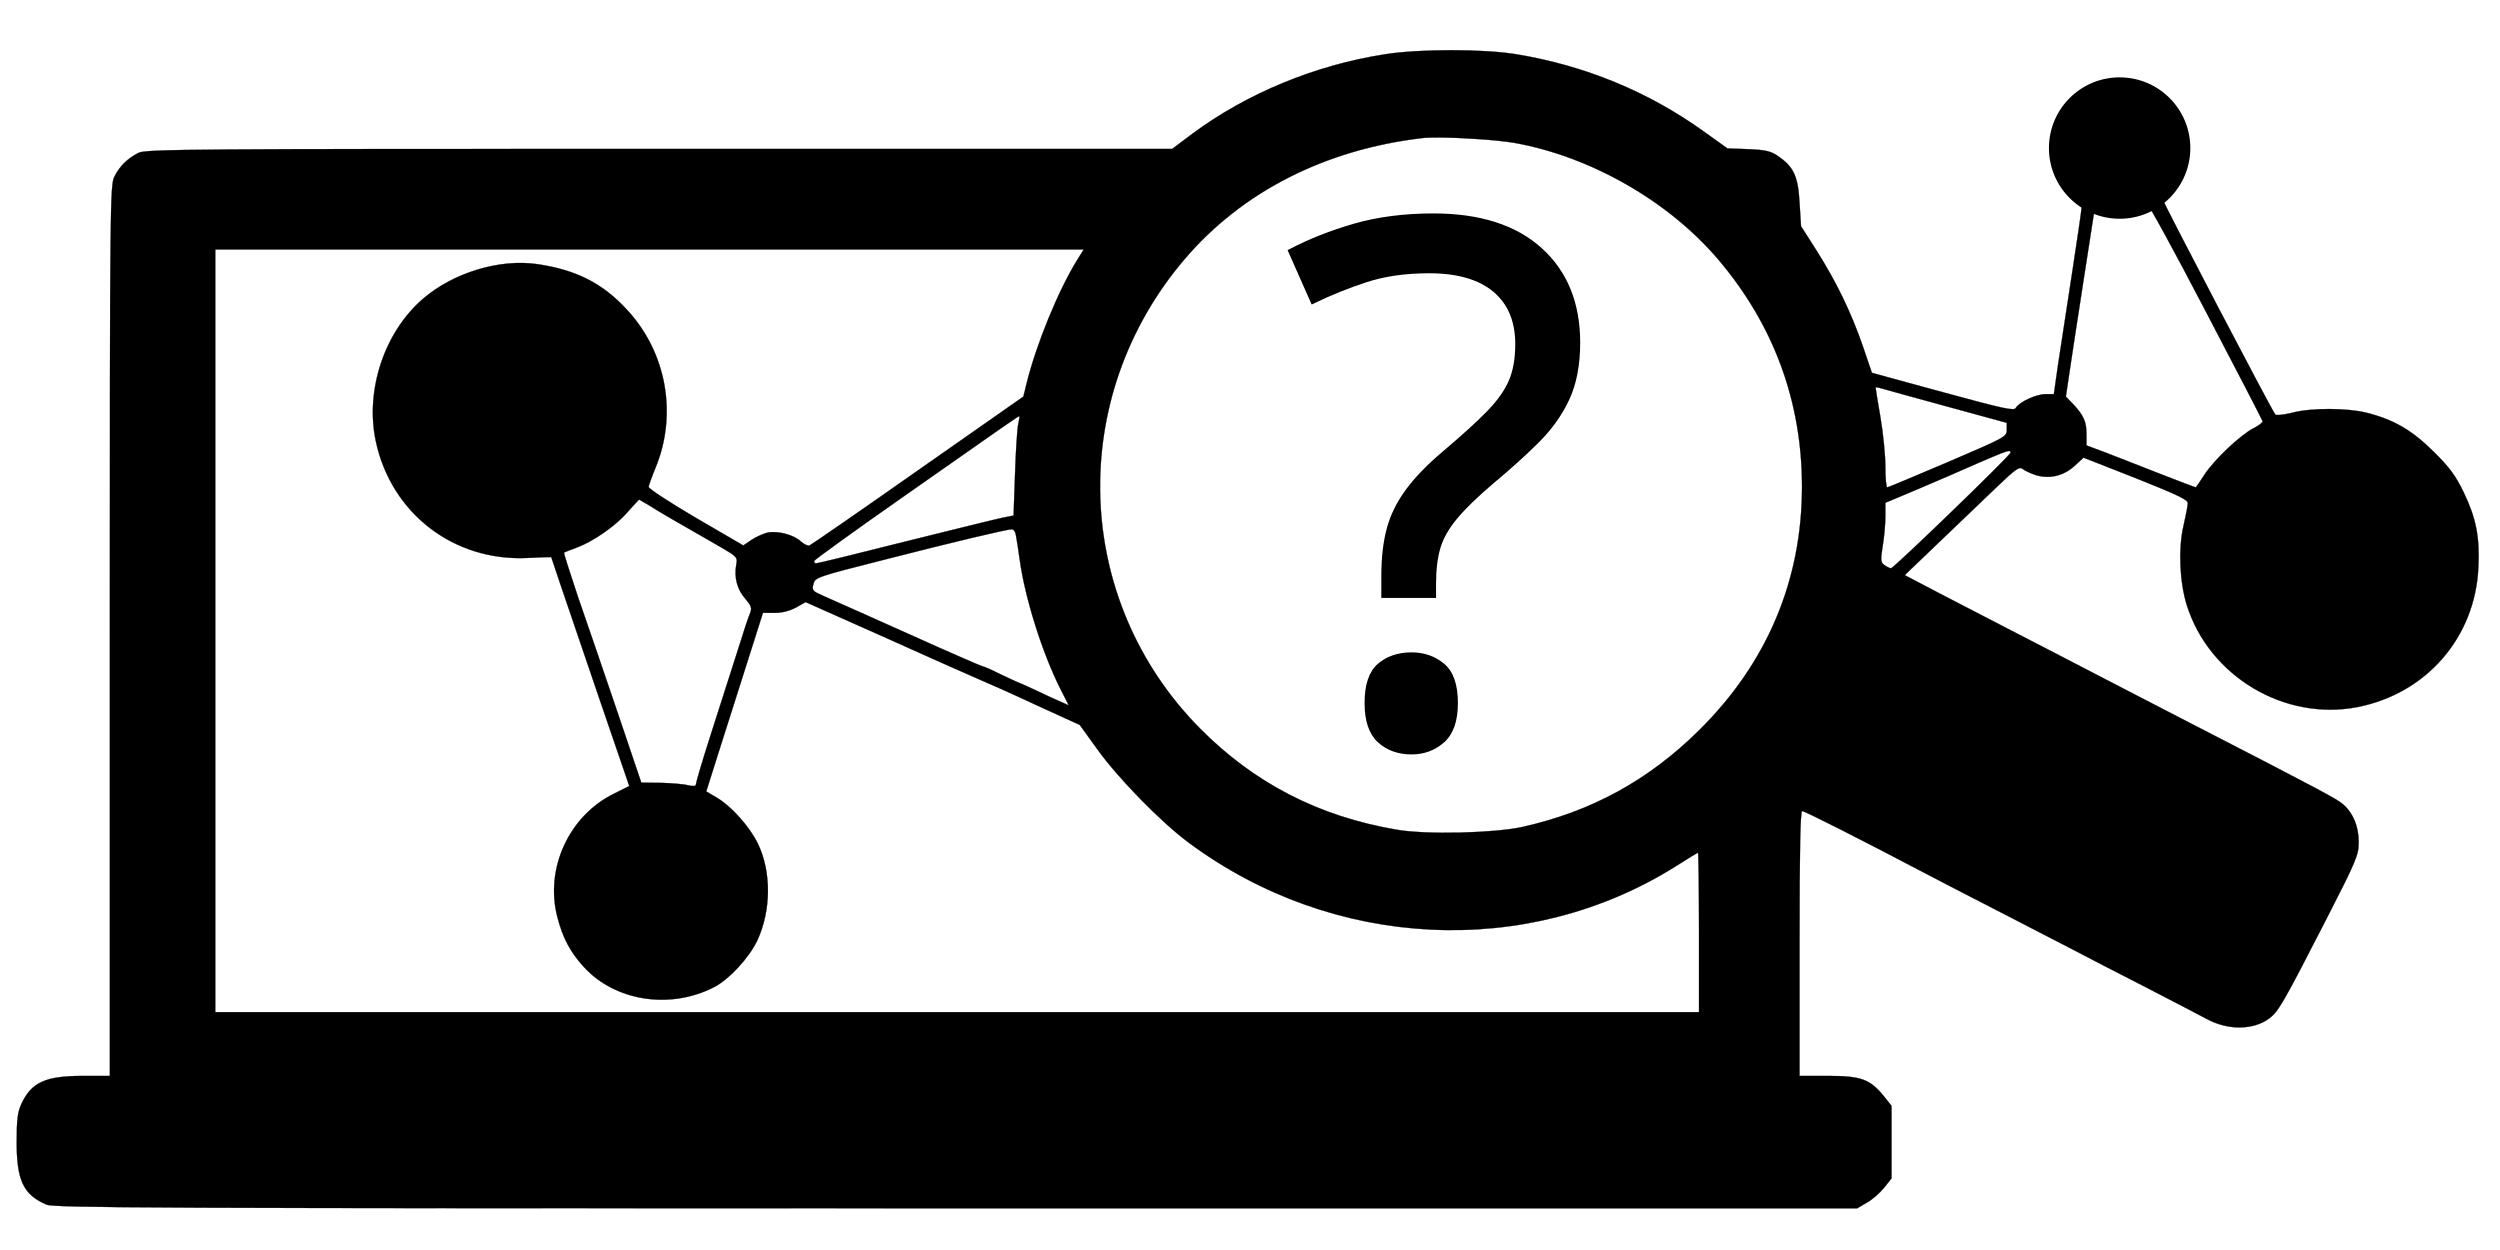
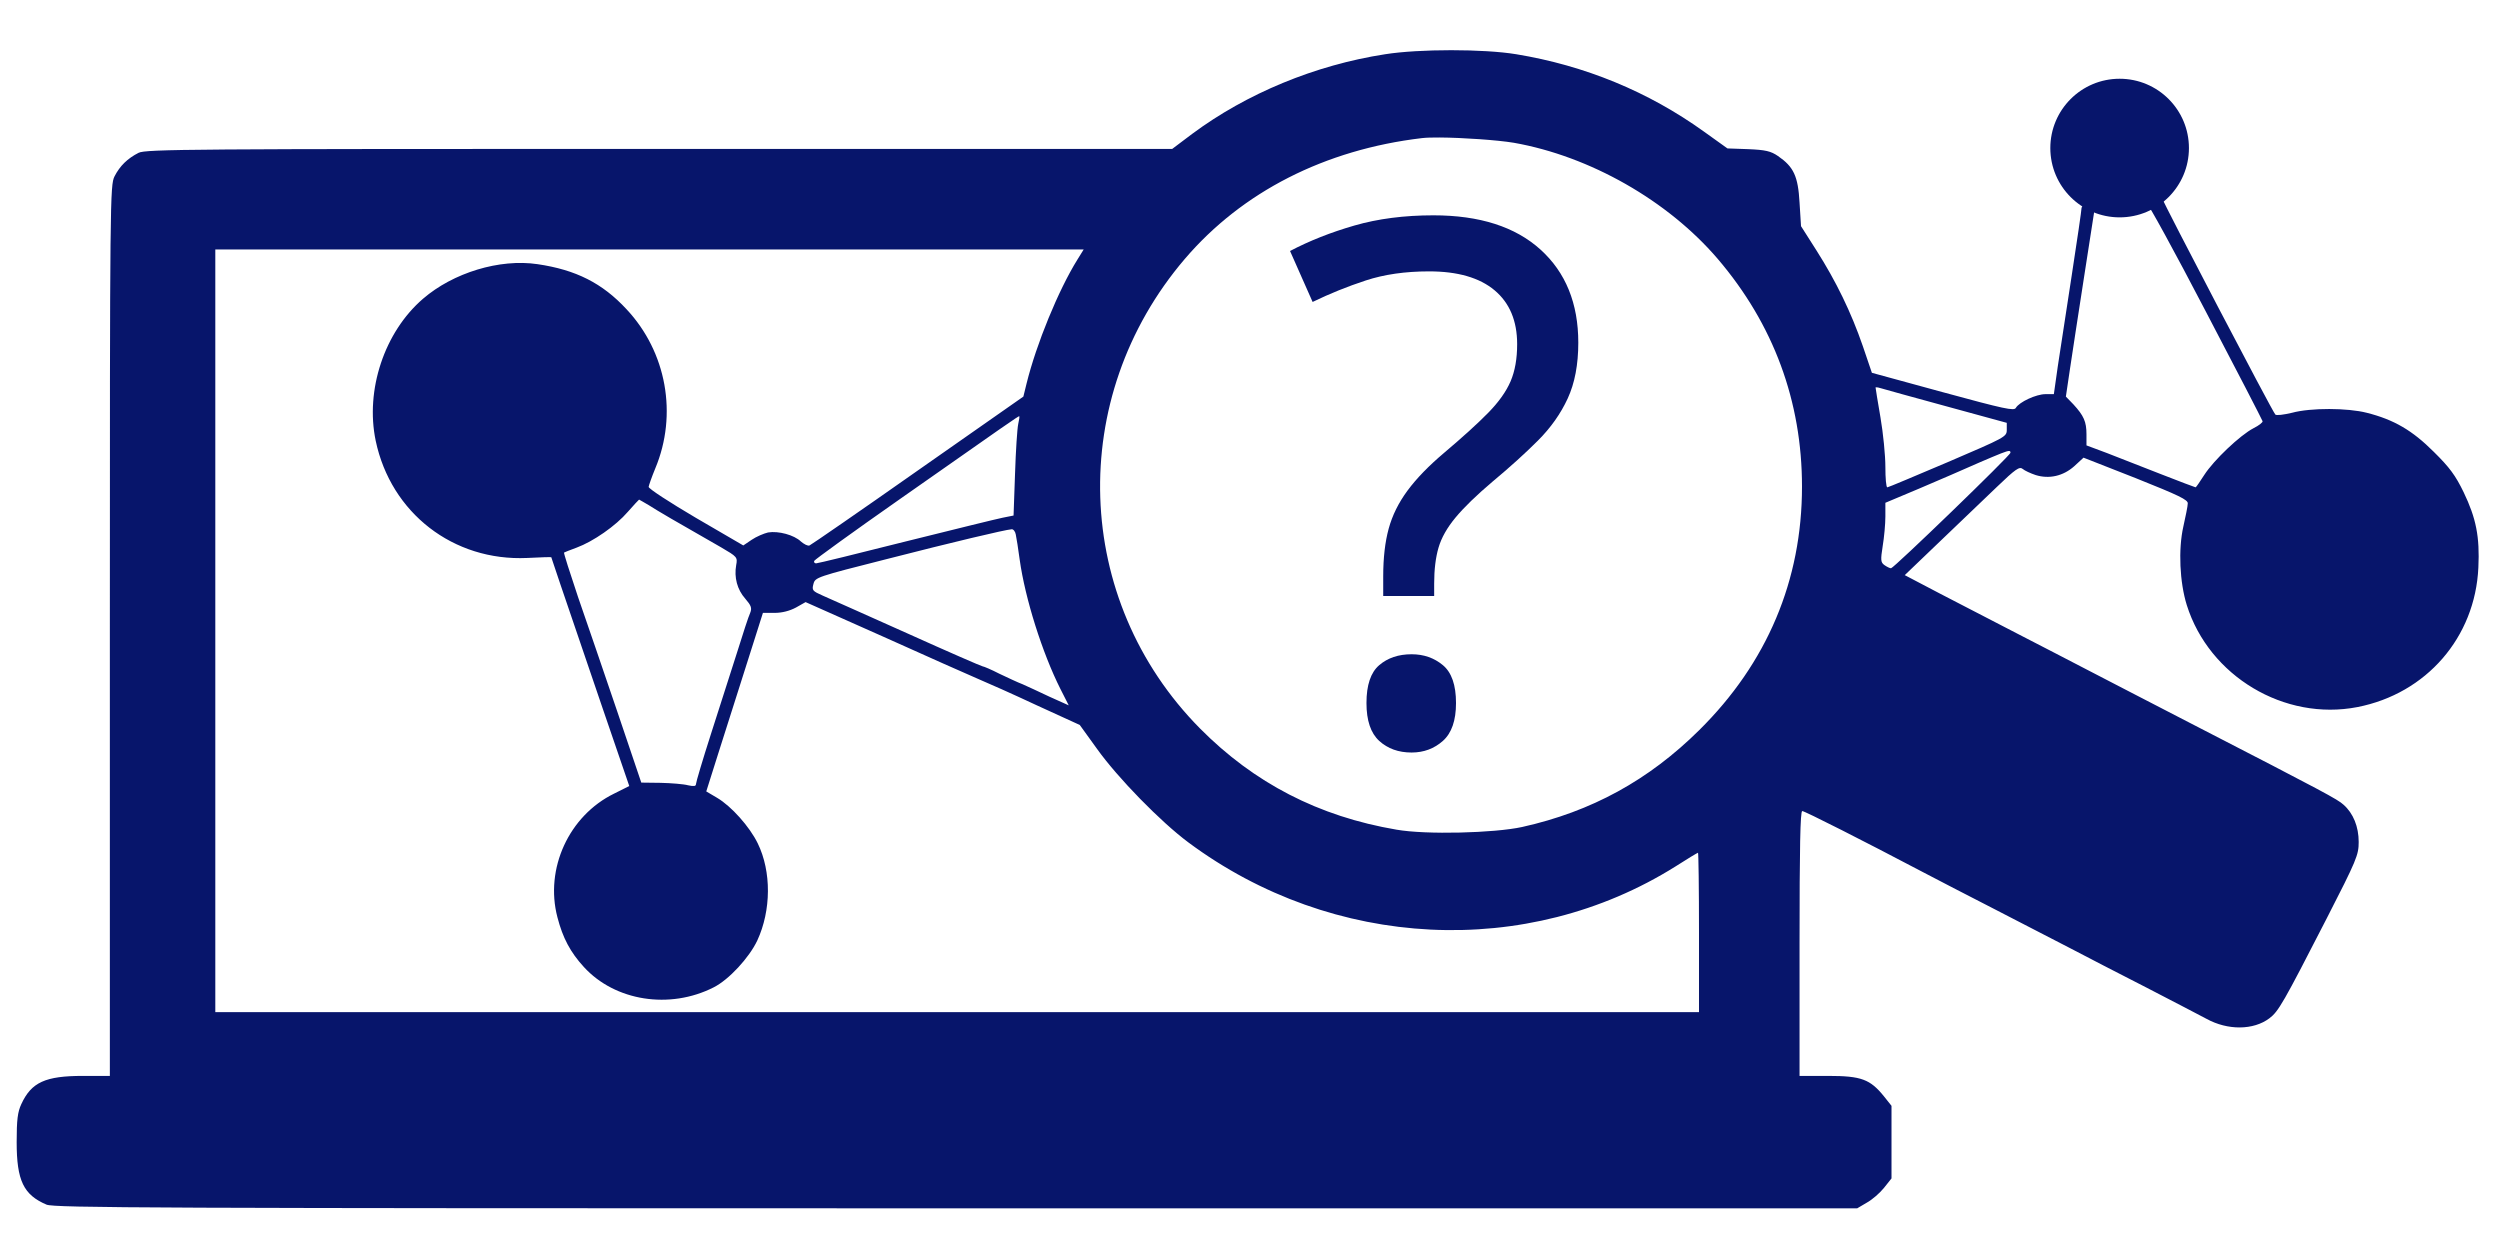
<svg xmlns="http://www.w3.org/2000/svg" version="1.0" width="300" height="150" viewBox="0 0 450 225" preserveAspectRatio="xMidYMid meet" id="svg10">
  <defs id="defs14" />
  <g transform="matrix(0.1,0,0,-0.1,-159,364.9995)" id="g8" style="fill:#000000;stroke:none">
-     <g id="g892" transform="matrix(0.4414277,0,0,0.4414277,918.13,856.9985)" style="stroke:#000000;stroke-opacity:1;fill:#000000;fill-opacity:1">
-       <path transform="matrix(7.5,0,0,-7.5,0,7200)" id="path2" d="m 991.967,143.666 c -13.3,0 -26.7,0.735 -35.967,2.201 -38,5.867 -75.334,21.332 -104.934,43.332 l -10.799,8.135 h -278.934 c -254.133,0 -279.2,0.133 -283.066,2.133 -6,3.067 -10.135,7.067 -13.068,12.801 -2.4,4.8 -2.533,11.733 -2.533,247.066 v 242 H 248 c -20.4,0 -28,3.465 -33.467,15.332 -2,4.267 -2.533,8.535 -2.533,20.668 0,20.933 3.734,28.667 16.268,34 4.533,1.733 55.599,2 494.666,2 H 1212.666 l 5.201,-3.066 c 2.933,-1.6 7.065,-5.2 9.332,-8 l 4.135,-5.201 v -19.732 -19.734 l -4.135,-5.199 c -7.467,-9.2 -12.266,-11.066 -30.133,-11.066 h -15.732 v -72 c 0,-52.133 0.4,-72 1.467,-72 1.333,0 33.199,16.132 65.865,33.332 6.667,3.467 24.001,12.533 38.668,20 14.667,7.6 33.332,17.201 41.332,21.334 8.133,4.267 26.667,13.867 41.334,21.334 14.667,7.6 29.333,15.2 32.533,16.934 11.6,6.4 25.601,6.266 34.268,-0.268 4.933,-3.733 7.466,-8.133 31.066,-54.133 16.4,-32 17.467,-34.668 17.467,-41.734 0,-8.267 -2.934,-15.599 -8.268,-20.266 -3.2,-2.933 -10.133,-6.668 -81.066,-43.201 -23.067,-11.867 -49.2,-25.467 -58,-30 -8.8,-4.533 -26.133,-13.6 -38.666,-20 -12.4,-6.4 -31.201,-16.133 -41.734,-21.6 l -19.066,-10 19.066,-18.266 c 10.533,-10.133 24.533,-23.468 31.066,-29.734 10.133,-9.733 12.267,-11.199 14,-9.732 1.067,0.933 4.266,2.399 7.066,3.332 7.333,2.267 14.934,0.534 20.934,-4.799 l 5.066,-4.668 28.535,11.201 c 23.333,9.333 28.399,11.732 28.133,13.732 0,1.467 -1.2,7.067 -2.4,12.533 -2.8,12.4 -2,30.268 1.867,42.668 12.133,38.667 53.066,63.2 92.799,55.467 37.467,-7.333 64.001,-37.867 65.734,-75.867 0.8,-16.667 -1.2,-26.8 -8,-40.934 -4.4,-9.067 -7.601,-13.467 -16.268,-22 -11.6,-11.6 -21.6,-17.466 -36.4,-21.199 -10.4,-2.667 -30.399,-2.8 -40.666,0 -4.533,1.067 -8.533,1.598 -9.066,0.932 -1.6,-1.6 -61.334,-115.866 -61.334,-117.199 -17.743,-18.264 -23.583,-37.511 -44,4.801 0,1.2 -2.399,17.599 -5.332,36.666 -2.933,19.067 -6.402,41.466 -7.602,49.6 l -2.133,15.066 h -4.533 c -5.067,0 -14.266,4.267 -16.133,7.467 -0.933,1.733 -6.001,0.667 -39.734,-8.533 l -38.533,-10.533 -4.934,-14.533 c -6.4,-18.533 -14.533,-35.2 -25.199,-52 l -8.4,-13.199 -0.799,-12.801 c -0.8,-14.4 -3.201,-19.467 -11.734,-25.334 -3.867,-2.667 -6.8,-3.332 -16.133,-3.732 l -11.334,-0.4 L 1129.467,188 c -30.4,-21.867 -64.933,-35.999 -102.133,-42.133 -8.867,-1.467 -22.067,-2.201 -35.367,-2.201 z m -6.186,47.465 C 998.25,191.225 1017,192.5 1026,194 c 41.467,7.333 83.734,31.466 110.801,63.066 30.4,35.6 45.865,77.467 45.865,123.867 0,50.933 -18.932,95.867 -55.865,132.4 -27.467,27.2 -58.534,44.266 -96.268,52.666 -15.2,3.333 -52.266,4.267 -68.266,1.467 -42.4,-7.2 -77.467,-25.333 -106.934,-55.066 C 786.267,442.534 782.666,332.666 847.066,257.199 878.266,220.666 923.2,197.733 976,191.467 c 2.167,-0.267 5.625,-0.367 9.781,-0.336 z M 1370,226.801 c 0.8,0 15.2,26.267 32,58.533 16.933,32.267 30.8,59.2 31.066,60 0.267,0.667 -2,2.399 -4.934,3.865 -7.2,3.733 -21.599,17.333 -26.799,25.467 -2.4,3.733 -4.401,6.668 -4.668,6.668 -0.267,0 -8.667,-3.201 -18.934,-7.201 -10.133,-4 -23.332,-9.067 -29.332,-11.467 l -11.066,-4.133 v -6 c 0,-6.933 -1.466,-10.132 -7.066,-16.266 L 1326.133,332 l 2.135,-14.4 c 1.2,-7.867 4.665,-30.932 7.865,-51.332 l 5.734,-36.934 c 11.386,-0.238 17.991,-0.193 28.133,-2.533 z M 320,252 h 236.133 236 l -3.467,5.6 c -10.267,16.533 -22.266,45.734 -27.6,67.334 L 759.334,332 702,372.133 c -31.467,22.133 -58,40.401 -58.934,40.801 -0.933,0.4 -2.933,-0.666 -4.666,-2.133 -3.733,-3.6 -12.267,-5.867 -17.867,-4.934 -2.267,0.533 -6.4,2.267 -8.934,4 l -4.533,3.066 -25.867,-15.066 c -14.267,-8.4 -25.733,-15.867 -25.6,-16.801 0.133,-0.933 1.733,-5.467 3.6,-10 12.267,-29.333 6.134,-63.333 -15.6,-86.533 -13.2,-14.267 -27.6,-21.467 -48.4,-24.533 -20.667,-3.067 -45.866,4.667 -62.266,18.801 -21.067,18.133 -31.468,49.733 -25.734,77.199 8.267,39.333 42.267,65.599 82.4,63.732 7.2,-0.4 13.066,-0.532 13.066,-0.398 0,0.267 3.868,11.6 27.734,81.6 l 14.666,42.799 -8.266,4.135 c -24.533,12 -37.734,40.799 -30.801,67.199 2.933,11.333 7.067,19.066 14.4,27.066 16.933,18.533 46.667,23.2 70.533,11.066 8.267,-4.133 19.332,-16.133 23.732,-25.467 7.6,-16.4 7.734,-37.465 0.268,-52.799 -4.4,-9.067 -14.399,-20.267 -22.133,-24.801 l -5.867,-3.467 6.4,-20.266 c 3.6,-11.2 8.933,-28.268 12,-37.734 3.067,-9.6 7.067,-22.266 8.934,-28.133 l 3.465,-10.934 H 624 c 4.133,0 8.266,-1.067 11.732,-2.934 l 5.201,-2.934 42.533,18.934 c 23.467,10.533 46.399,20.801 51.199,22.801 4.8,2 19.2,8.4 32,14.4 L 790,510.533 l 9.334,12.934 c 11.333,15.867 34.666,39.734 49.732,50.934 78.533,58.4 184.134,63.6 264.801,13.066 6.4,-4.133 11.999,-7.467 12.266,-7.467 0.267,0 0.533,19.467 0.533,43.334 v 43.332 H 723.334 320 V 459.334 Z m 902.9,74.941 c 0.45,-0.05 1.499,0.125 2.699,0.525 1.6,0.533 17.734,4.934 35.734,9.867 l 32.666,8.934 v 3.865 c 0,3.733 -0.933,4.133 -32,17.467 -17.6,7.467 -32.4,13.734 -32.934,13.734 -0.667,0 -1.066,-5.068 -1.066,-11.201 0,-6.133 -1.199,-18.265 -2.666,-26.799 -1.467,-8.533 -2.668,-15.868 -2.668,-16.268 0,-0.067 0.084,-0.108 0.234,-0.125 z m -465.834,15.725 c 0.267,0 1.3e-4,2.001 -0.533,4.268 -0.533,2.4 -1.332,14.533 -1.732,27.066 L 754,396.666 l -6,1.201 c -3.333,0.667 -27.067,6.534 -52.801,12.934 -25.867,6.533 -47.6,11.865 -48.533,11.865 -0.8,0 -1.333,-0.532 -1.066,-1.332 0.267,-0.667 21.067,-15.733 46.4,-33.467 58.667,-41.2 64.533,-45.201 65.066,-45.201 z m 538.211,18.904 c 0.619,0.019 0.723,0.38 0.723,0.963 0,1.467 -63.467,62.801 -64.934,62.801 -0.667,0 -2.266,-0.801 -3.6,-1.734 -2,-1.467 -2.134,-2.666 -0.934,-10.266 0.8,-4.8 1.467,-12.001 1.467,-16.135 v -7.467 L 1246.4,382 c 10,-4.267 24.934,-10.668 32.934,-14.268 10.725,-4.583 14.581,-6.203 15.943,-6.162 z M 550.4,388 c 0.133,0 2.532,1.466 5.332,3.066 4.533,2.933 14.534,8.8 39.334,22.934 8.667,5.067 8.933,5.333 8.133,9.6 -1.2,6.667 0.534,13.334 4.934,18.268 3.2,3.733 3.735,5.066 2.668,7.732 -0.8,1.6 -4.001,11.468 -7.201,21.734 -3.333,10.267 -9.599,30.133 -14.133,44.133 -4.533,14.133 -8.133,26.266 -8.133,27.199 0,1.2 -1.201,1.335 -4.268,0.668 -2.4,-0.667 -9.2,-1.201 -14.934,-1.334 l -10.533,-0.133 -13.066,-38.668 c -7.2,-21.2 -16.801,-49.199 -21.334,-62.266 -4.4,-13.067 -7.866,-23.999 -7.6,-24.133 0.133,-0.133 3.201,-1.335 6.801,-2.668 9.067,-3.333 21.334,-11.867 27.867,-19.467 3.2,-3.6 5.866,-6.533 6.133,-6.666 z m 202.533,16.133 c 0.933,-0.133 1.999,1.201 2.266,2.801 0.4,1.733 1.335,7.866 2.135,13.732 2.933,21.067 12.266,50.668 22.133,70.268 l 4.533,8.934 -10.4,-4.668 c -5.6,-2.667 -12.266,-5.732 -14.666,-6.799 -2.533,-0.933 -8.133,-3.601 -12.666,-5.734 -4.4,-2.267 -8.535,-4 -9.068,-4 -0.533,0 -18.932,-7.999 -40.799,-17.865 -21.867,-9.733 -42.533,-19.067 -46,-20.533 -5.733,-2.533 -6.135,-2.934 -5.201,-6.4 0.933,-3.6 1.735,-3.867 39.602,-13.467 36.4,-9.333 64.533,-16.001 68.133,-16.268 z" style="fill:#000000;fill-opacity:1;stroke-width:0.133;stroke:#000000;stroke-opacity:1" />
-       <circle transform="scale(1,-1)" r="282.605" cy="-5723.461" cx="10165.21" id="path862" style="opacity:1;fill:#000000;fill-opacity:1;stroke:#000000;stroke-width:11.355;stroke-miterlimit:4;stroke-dasharray:none;stroke-dashoffset:0;stroke-opacity:1" />
-       <text transform="scale(1,-1)" id="text886" y="-3300.183" x="6746.789" style="font-style:normal;font-variant:normal;font-weight:normal;font-stretch:normal;font-size:247.352px;line-height:125%;font-family:sans-serif;-inkscape-font-specification:'sans-serif, Normal';font-variant-ligatures:normal;font-variant-caps:normal;font-variant-numeric:normal;font-feature-settings:normal;text-align:start;letter-spacing:0px;word-spacing:0px;writing-mode:lr-tb;text-anchor:start;fill:#000000;fill-opacity:1;stroke:#000000;stroke-width:15.46px;stroke-linecap:butt;stroke-linejoin:miter;stroke-opacity:1" xml:space="preserve">
-         <tspan style="font-style:normal;font-variant:normal;font-weight:normal;font-stretch:normal;font-size:2968.225px;font-family:'IBM Plex Sans';-inkscape-font-specification:'IBM Plex Sans, Normal';font-variant-ligatures:normal;font-variant-caps:normal;font-variant-numeric:normal;font-feature-settings:normal;text-align:start;writing-mode:lr-tb;text-anchor:start;fill:#000000;fill-opacity:1;stroke-width:15.46px;stroke:#000000;stroke-opacity:1" y="-3300.183" x="6746.789" id="tspan884">?</tspan>
+     <g id="g892" transform="matrix(0.4414277,0,0,0.4414277,918.13,856.9985)" style="stroke:none;stroke-opacity:1;fill:#07156b;fill-opacity:1">
+       <path transform="matrix(7.5,0,0,-7.5,0,7200)" id="path2" d="m 991.967,143.666 c -13.3,0 -26.7,0.735 -35.967,2.201 -38,5.867 -75.334,21.332 -104.934,43.332 l -10.799,8.135 h -278.934 c -254.133,0 -279.2,0.133 -283.066,2.133 -6,3.067 -10.135,7.067 -13.068,12.801 -2.4,4.8 -2.533,11.733 -2.533,247.066 v 242 H 248 c -20.4,0 -28,3.465 -33.467,15.332 -2,4.267 -2.533,8.535 -2.533,20.668 0,20.933 3.734,28.667 16.268,34 4.533,1.733 55.599,2 494.666,2 H 1212.666 l 5.201,-3.066 c 2.933,-1.6 7.065,-5.2 9.332,-8 l 4.135,-5.201 v -19.732 -19.734 l -4.135,-5.199 c -7.467,-9.2 -12.266,-11.066 -30.133,-11.066 h -15.732 v -72 c 0,-52.133 0.4,-72 1.467,-72 1.333,0 33.199,16.132 65.865,33.332 6.667,3.467 24.001,12.533 38.668,20 14.667,7.6 33.332,17.201 41.332,21.334 8.133,4.267 26.667,13.867 41.334,21.334 14.667,7.6 29.333,15.2 32.533,16.934 11.6,6.4 25.601,6.266 34.268,-0.268 4.933,-3.733 7.466,-8.133 31.066,-54.133 16.4,-32 17.467,-34.668 17.467,-41.734 0,-8.267 -2.934,-15.599 -8.268,-20.266 -3.2,-2.933 -10.133,-6.668 -81.066,-43.201 -23.067,-11.867 -49.2,-25.467 -58,-30 -8.8,-4.533 -26.133,-13.6 -38.666,-20 -12.4,-6.4 -31.201,-16.133 -41.734,-21.6 l -19.066,-10 19.066,-18.266 c 10.533,-10.133 24.533,-23.468 31.066,-29.734 10.133,-9.733 12.267,-11.199 14,-9.732 1.067,0.933 4.266,2.399 7.066,3.332 7.333,2.267 14.934,0.534 20.934,-4.799 l 5.066,-4.668 28.535,11.201 c 23.333,9.333 28.399,11.732 28.133,13.732 0,1.467 -1.2,7.067 -2.4,12.533 -2.8,12.4 -2,30.268 1.867,42.668 12.133,38.667 53.066,63.2 92.799,55.467 37.467,-7.333 64.001,-37.867 65.734,-75.867 0.8,-16.667 -1.2,-26.8 -8,-40.934 -4.4,-9.067 -7.601,-13.467 -16.268,-22 -11.6,-11.6 -21.6,-17.466 -36.4,-21.199 -10.4,-2.667 -30.399,-2.8 -40.666,0 -4.533,1.067 -8.533,1.598 -9.066,0.932 -1.6,-1.6 -61.334,-115.866 -61.334,-117.199 -17.743,-18.264 -23.583,-37.511 -44,4.801 0,1.2 -2.399,17.599 -5.332,36.666 -2.933,19.067 -6.402,41.466 -7.602,49.6 l -2.133,15.066 h -4.533 c -5.067,0 -14.266,4.267 -16.133,7.467 -0.933,1.733 -6.001,0.667 -39.734,-8.533 l -38.533,-10.533 -4.934,-14.533 c -6.4,-18.533 -14.533,-35.2 -25.199,-52 l -8.4,-13.199 -0.799,-12.801 c -0.8,-14.4 -3.201,-19.467 -11.734,-25.334 -3.867,-2.667 -6.8,-3.332 -16.133,-3.732 l -11.334,-0.4 L 1129.467,188 c -30.4,-21.867 -64.933,-35.999 -102.133,-42.133 -8.867,-1.467 -22.067,-2.201 -35.367,-2.201 z m -6.186,47.465 C 998.25,191.225 1017,192.5 1026,194 c 41.467,7.333 83.734,31.466 110.801,63.066 30.4,35.6 45.865,77.467 45.865,123.867 0,50.933 -18.932,95.867 -55.865,132.4 -27.467,27.2 -58.534,44.266 -96.268,52.666 -15.2,3.333 -52.266,4.267 -68.266,1.467 -42.4,-7.2 -77.467,-25.333 -106.934,-55.066 C 786.267,442.534 782.666,332.666 847.066,257.199 878.266,220.666 923.2,197.733 976,191.467 c 2.167,-0.267 5.625,-0.367 9.781,-0.336 z M 1370,226.801 c 0.8,0 15.2,26.267 32,58.533 16.933,32.267 30.8,59.2 31.066,60 0.267,0.667 -2,2.399 -4.934,3.865 -7.2,3.733 -21.599,17.333 -26.799,25.467 -2.4,3.733 -4.401,6.668 -4.668,6.668 -0.267,0 -8.667,-3.201 -18.934,-7.201 -10.133,-4 -23.332,-9.067 -29.332,-11.467 l -11.066,-4.133 v -6 c 0,-6.933 -1.466,-10.132 -7.066,-16.266 L 1326.133,332 l 2.135,-14.4 c 1.2,-7.867 4.665,-30.932 7.865,-51.332 l 5.734,-36.934 c 11.386,-0.238 17.991,-0.193 28.133,-2.533 z M 320,252 h 236.133 236 l -3.467,5.6 c -10.267,16.533 -22.266,45.734 -27.6,67.334 L 759.334,332 702,372.133 c -31.467,22.133 -58,40.401 -58.934,40.801 -0.933,0.4 -2.933,-0.666 -4.666,-2.133 -3.733,-3.6 -12.267,-5.867 -17.867,-4.934 -2.267,0.533 -6.4,2.267 -8.934,4 l -4.533,3.066 -25.867,-15.066 c -14.267,-8.4 -25.733,-15.867 -25.6,-16.801 0.133,-0.933 1.733,-5.467 3.6,-10 12.267,-29.333 6.134,-63.333 -15.6,-86.533 -13.2,-14.267 -27.6,-21.467 -48.4,-24.533 -20.667,-3.067 -45.866,4.667 -62.266,18.801 -21.067,18.133 -31.468,49.733 -25.734,77.199 8.267,39.333 42.267,65.599 82.4,63.732 7.2,-0.4 13.066,-0.532 13.066,-0.398 0,0.267 3.868,11.6 27.734,81.6 l 14.666,42.799 -8.266,4.135 c -24.533,12 -37.734,40.799 -30.801,67.199 2.933,11.333 7.067,19.066 14.4,27.066 16.933,18.533 46.667,23.2 70.533,11.066 8.267,-4.133 19.332,-16.133 23.732,-25.467 7.6,-16.4 7.734,-37.465 0.268,-52.799 -4.4,-9.067 -14.399,-20.267 -22.133,-24.801 l -5.867,-3.467 6.4,-20.266 c 3.6,-11.2 8.933,-28.268 12,-37.734 3.067,-9.6 7.067,-22.266 8.934,-28.133 l 3.465,-10.934 H 624 c 4.133,0 8.266,-1.067 11.732,-2.934 l 5.201,-2.934 42.533,18.934 c 23.467,10.533 46.399,20.801 51.199,22.801 4.8,2 19.2,8.4 32,14.4 L 790,510.533 l 9.334,12.934 c 11.333,15.867 34.666,39.734 49.732,50.934 78.533,58.4 184.134,63.6 264.801,13.066 6.4,-4.133 11.999,-7.467 12.266,-7.467 0.267,0 0.533,19.467 0.533,43.334 v 43.332 H 723.334 320 V 459.334 Z m 902.9,74.941 c 0.45,-0.05 1.499,0.125 2.699,0.525 1.6,0.533 17.734,4.934 35.734,9.867 l 32.666,8.934 v 3.865 c 0,3.733 -0.933,4.133 -32,17.467 -17.6,7.467 -32.4,13.734 -32.934,13.734 -0.667,0 -1.066,-5.068 -1.066,-11.201 0,-6.133 -1.199,-18.265 -2.666,-26.799 -1.467,-8.533 -2.668,-15.868 -2.668,-16.268 0,-0.067 0.084,-0.108 0.234,-0.125 z m -465.834,15.725 c 0.267,0 1.3e-4,2.001 -0.533,4.268 -0.533,2.4 -1.332,14.533 -1.732,27.066 L 754,396.666 l -6,1.201 c -3.333,0.667 -27.067,6.534 -52.801,12.934 -25.867,6.533 -47.6,11.865 -48.533,11.865 -0.8,0 -1.333,-0.532 -1.066,-1.332 0.267,-0.667 21.067,-15.733 46.4,-33.467 58.667,-41.2 64.533,-45.201 65.066,-45.201 z m 538.211,18.904 c 0.619,0.019 0.723,0.38 0.723,0.963 0,1.467 -63.467,62.801 -64.934,62.801 -0.667,0 -2.266,-0.801 -3.6,-1.734 -2,-1.467 -2.134,-2.666 -0.934,-10.266 0.8,-4.8 1.467,-12.001 1.467,-16.135 v -7.467 L 1246.4,382 c 10,-4.267 24.934,-10.668 32.934,-14.268 10.725,-4.583 14.581,-6.203 15.943,-6.162 z M 550.4,388 c 0.133,0 2.532,1.466 5.332,3.066 4.533,2.933 14.534,8.8 39.334,22.934 8.667,5.067 8.933,5.333 8.133,9.6 -1.2,6.667 0.534,13.334 4.934,18.268 3.2,3.733 3.735,5.066 2.668,7.732 -0.8,1.6 -4.001,11.468 -7.201,21.734 -3.333,10.267 -9.599,30.133 -14.133,44.133 -4.533,14.133 -8.133,26.266 -8.133,27.199 0,1.2 -1.201,1.335 -4.268,0.668 -2.4,-0.667 -9.2,-1.201 -14.934,-1.334 l -10.533,-0.133 -13.066,-38.668 c -7.2,-21.2 -16.801,-49.199 -21.334,-62.266 -4.4,-13.067 -7.866,-23.999 -7.6,-24.133 0.133,-0.133 3.201,-1.335 6.801,-2.668 9.067,-3.333 21.334,-11.867 27.867,-19.467 3.2,-3.6 5.866,-6.533 6.133,-6.666 z m 202.533,16.133 c 0.933,-0.133 1.999,1.201 2.266,2.801 0.4,1.733 1.335,7.866 2.135,13.732 2.933,21.067 12.266,50.668 22.133,70.268 l 4.533,8.934 -10.4,-4.668 c -5.6,-2.667 -12.266,-5.732 -14.666,-6.799 -2.533,-0.933 -8.133,-3.601 -12.666,-5.734 -4.4,-2.267 -8.535,-4 -9.068,-4 -0.533,0 -18.932,-7.999 -40.799,-17.865 -21.867,-9.733 -42.533,-19.067 -46,-20.533 -5.733,-2.533 -6.135,-2.934 -5.201,-6.4 0.933,-3.6 1.735,-3.867 39.602,-13.467 36.4,-9.333 64.533,-16.001 68.133,-16.268 z" style="fill:#07156b;fill-opacity:1;stroke-width:0.133;stroke:none;stroke-opacity:1" />
+       <circle transform="scale(1,-1)" r="282.605" cy="-5723.461" cx="10165.21" id="path862" style="opacity:1;fill:#07156b;fill-opacity:1;stroke:none;stroke-width:11.355;stroke-miterlimit:4;stroke-dasharray:none;stroke-dashoffset:0;stroke-opacity:1" />
+       <text transform="scale(1,-1)" id="text886" y="-3300.183" x="6746.789" style="font-style:normal;font-variant:normal;font-weight:normal;font-stretch:normal;font-size:247.352px;line-height:125%;font-family:sans-serif;-inkscape-font-specification:'sans-serif, Normal';font-variant-ligatures:normal;font-variant-caps:normal;font-variant-numeric:normal;font-feature-settings:normal;text-align:start;letter-spacing:0px;word-spacing:0px;writing-mode:lr-tb;text-anchor:start;fill:#07156b;fill-opacity:1;stroke:none;stroke-width:15.46px;stroke-linecap:butt;stroke-linejoin:miter;stroke-opacity:1" xml:space="preserve">
+         <tspan style="font-style:normal;font-variant:normal;font-weight:normal;font-stretch:normal;font-size:2968.225px;font-family:'IBM Plex Sans';-inkscape-font-specification:'IBM Plex Sans, Normal';font-variant-ligatures:normal;font-variant-caps:normal;font-variant-numeric:normal;font-feature-settings:normal;text-align:start;writing-mode:lr-tb;text-anchor:start;fill:#07156b;fill-opacity:1;stroke-width:15.46px;stroke:none;stroke-opacity:1" y="-3300.183" x="6746.789" id="tspan884">?</tspan>
      </text>
    </g>
  </g>
</svg>
